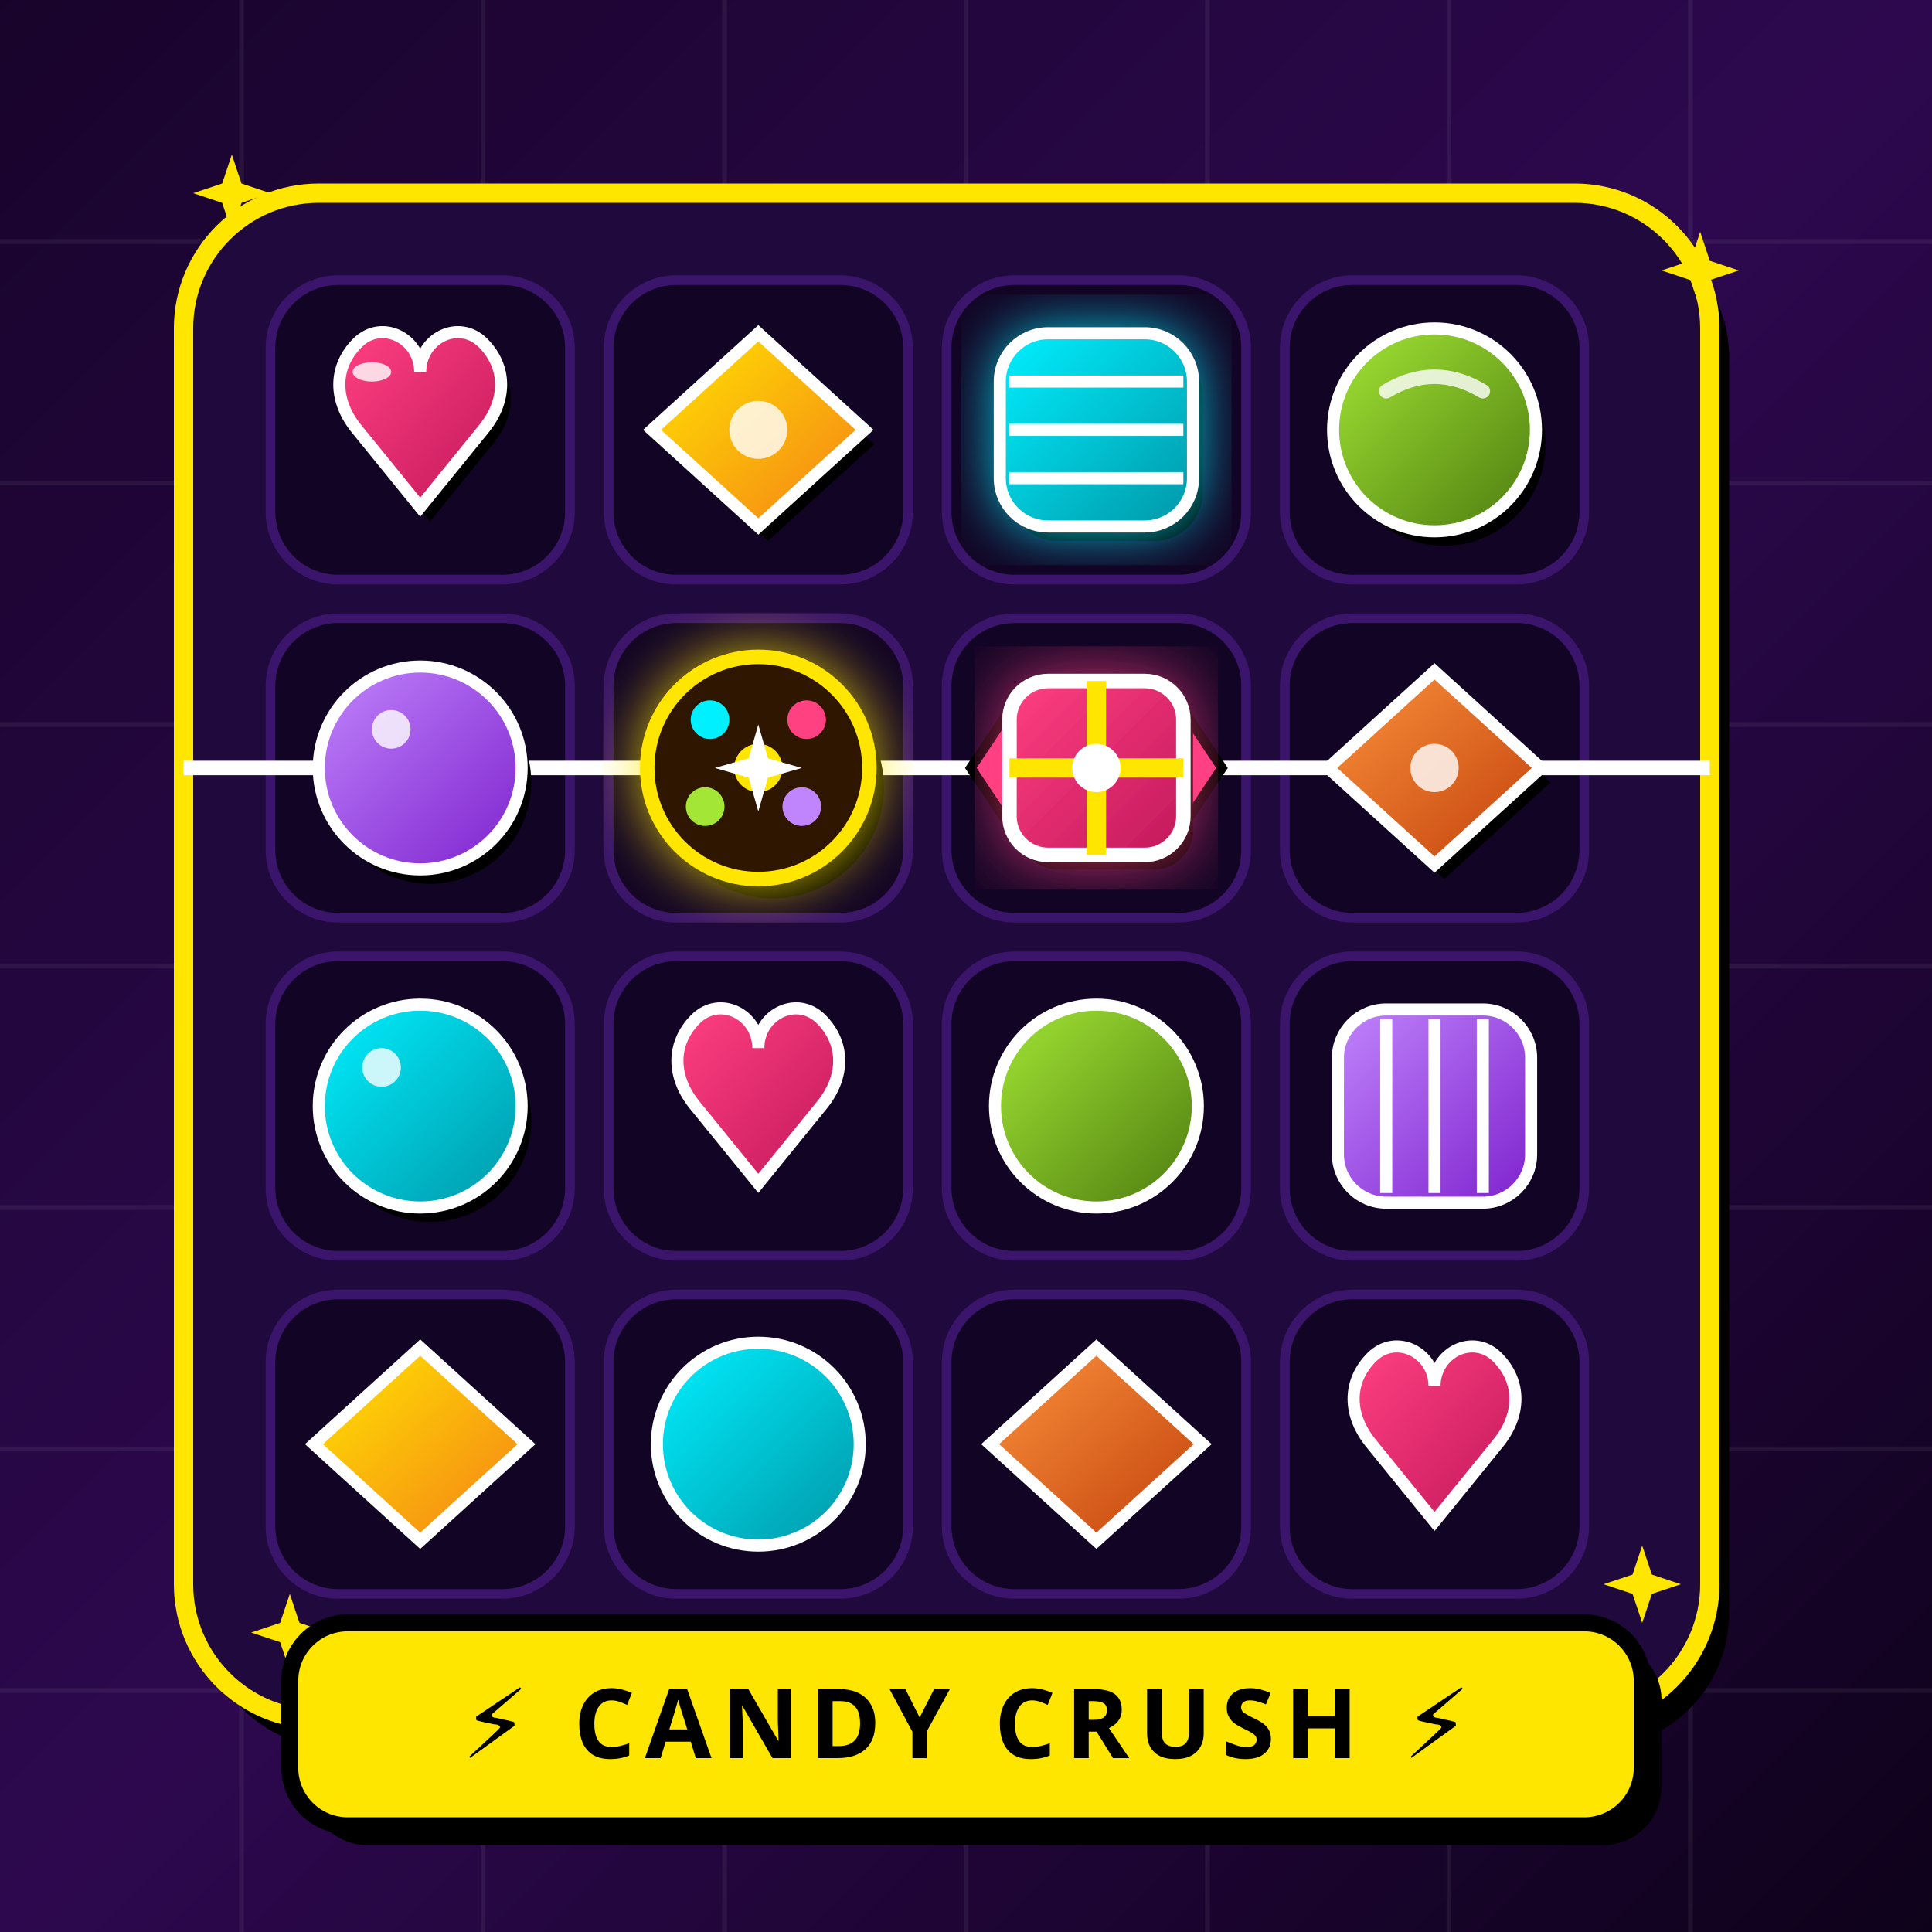
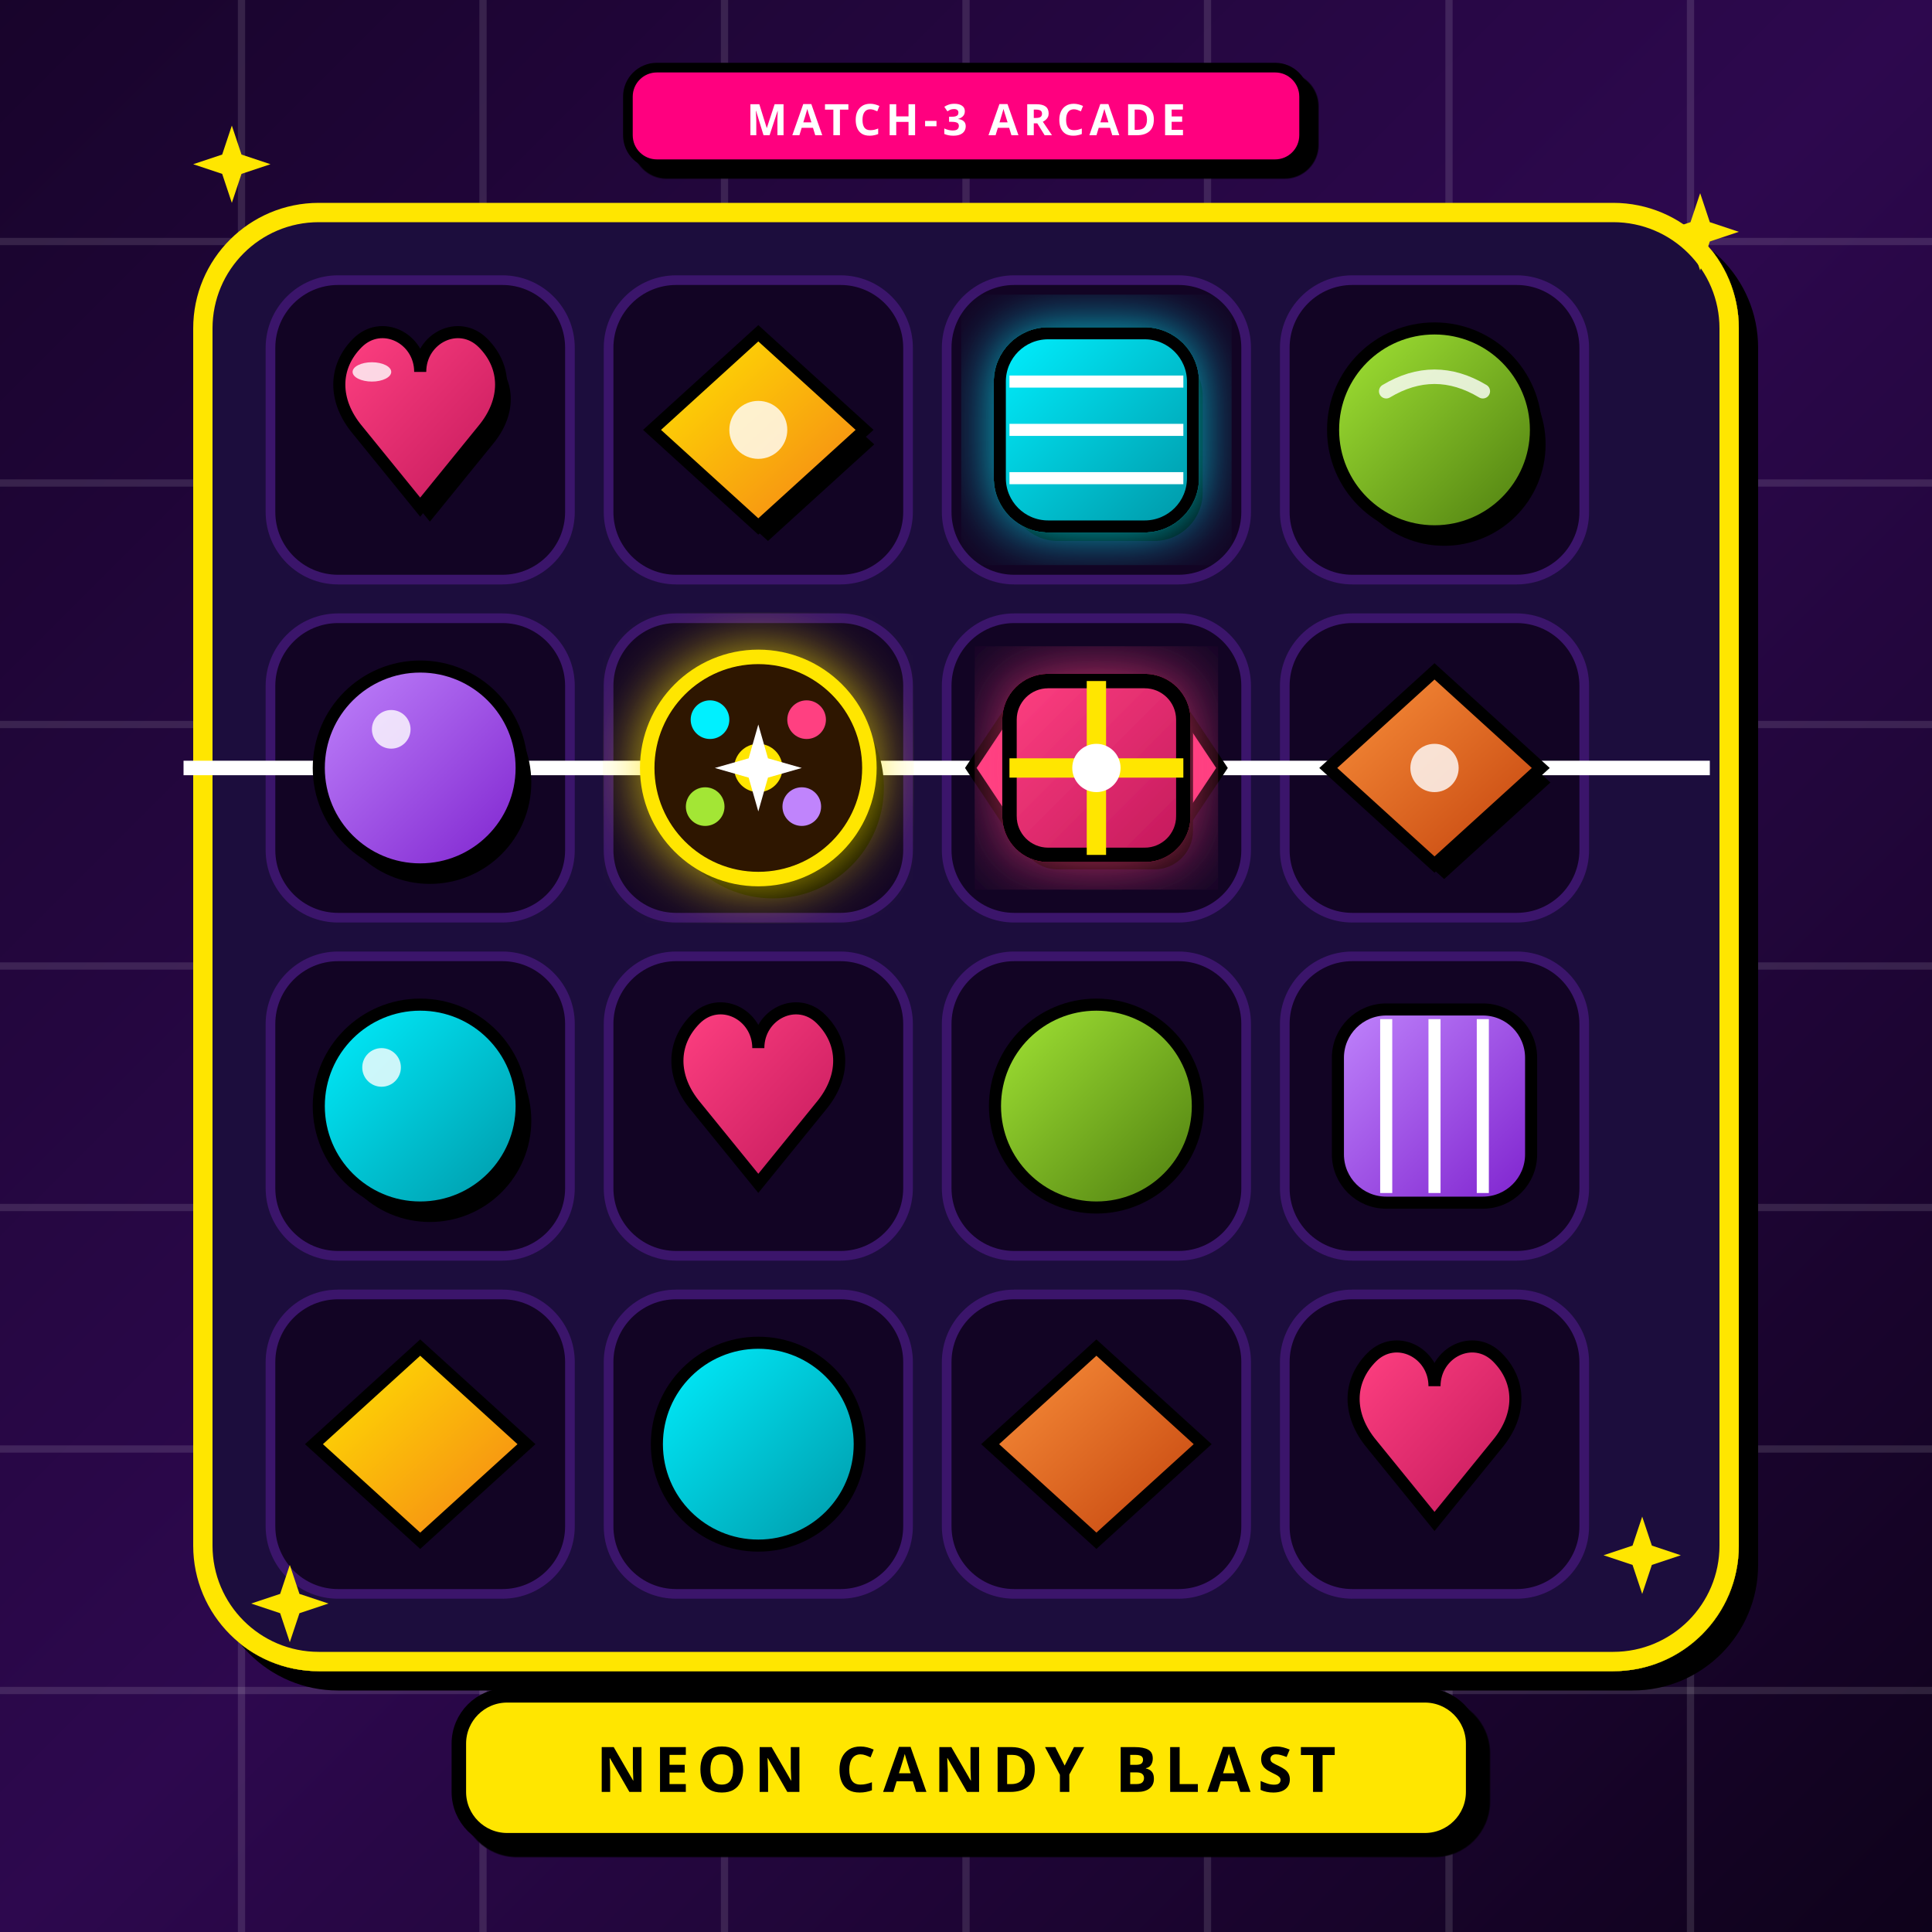
<svg xmlns="http://www.w3.org/2000/svg" viewBox="0 0 400 400" width="100%" height="100%">
  <defs>
-     <linearGradient id="candyBg" x1="0%" y1="0%" x2="100%" y2="100%">
+     <linearGradient id="candyBgDark" x1="0%" y1="0%" x2="100%" y2="100%">
      <stop offset="0%" stop-color="#18042b" />
      <stop offset="50%" stop-color="#2d084e" />
      <stop offset="100%" stop-color="#0e021a" />
    </linearGradient>
+     <linearGradient id="candyBgLight" x1="0%" y1="0%" x2="100%" y2="100%">
+       <stop offset="0%" stop-color="#FFFDF0" />
+       <stop offset="50%" stop-color="#FFF8E7" />
+       <stop offset="100%" stop-color="#FCE7F3" />
+     </linearGradient>
    <linearGradient id="rubyGrad" x1="0%" y1="0%" x2="100%" y2="100%">
      <stop offset="0%" stop-color="#ff4081" />
      <stop offset="100%" stop-color="#c2185b" />
    </linearGradient>
    <linearGradient id="lemonGrad" x1="0%" y1="0%" x2="100%" y2="100%">
      <stop offset="0%" stop-color="#ffe600" />
      <stop offset="100%" stop-color="#f57f17" />
    </linearGradient>
    <linearGradient id="cyanGrad" x1="0%" y1="0%" x2="100%" y2="100%">
      <stop offset="0%" stop-color="#00f0ff" />
      <stop offset="100%" stop-color="#0097a7" />
    </linearGradient>
    <linearGradient id="limeGrad" x1="0%" y1="0%" x2="100%" y2="100%">
      <stop offset="0%" stop-color="#a3e635" />
      <stop offset="100%" stop-color="#4d7c0f" />
    </linearGradient>
    <linearGradient id="purpleGrad" x1="0%" y1="0%" x2="100%" y2="100%">
      <stop offset="0%" stop-color="#c084fc" />
      <stop offset="100%" stop-color="#7e22ce" />
    </linearGradient>
    <linearGradient id="orangeGrad" x1="0%" y1="0%" x2="100%" y2="100%">
      <stop offset="0%" stop-color="#fb923c" />
      <stop offset="100%" stop-color="#c2410c" />
    </linearGradient>
-     <radialGradient id="discoGrad" cx="50%" cy="50%" r="50%">
-       <stop offset="0%" stop-color="#ffffff" />
-       <stop offset="25%" stop-color="#00f0ff" />
-       <stop offset="50%" stop-color="#ffe600" />
-       <stop offset="75%" stop-color="#ff4081" />
-       <stop offset="100%" stop-color="#1e1b4b" />
-     </radialGradient>
    <filter id="neonGlow" x="-20%" y="-20%" width="140%" height="140%">
      <feDropShadow dx="0" dy="0" stdDeviation="6" flood-color="#00f0ff" flood-opacity="0.8" />
    </filter>
    <filter id="pinkGlow" x="-20%" y="-20%" width="140%" height="140%">
      <feDropShadow dx="0" dy="0" stdDeviation="8" flood-color="#ff4081" flood-opacity="0.85" />
    </filter>
    <filter id="goldGlow" x="-20%" y="-20%" width="140%" height="140%">
      <feDropShadow dx="0" dy="0" stdDeviation="6" flood-color="#ffe600" flood-opacity="0.8" />
    </filter>
-     <filter id="brutalShadow">
+     <filter id="brutalShadow" x="-10%" y="-10%" width="130%" height="130%">
      <feDropShadow dx="4" dy="4" stdDeviation="0" flood-color="#000000" flood-opacity="1" />
    </filter>
+     <filter id="brutalShadowSm" x="-10%" y="-10%" width="130%" height="130%">
+       <feDropShadow dx="2" dy="2" stdDeviation="0" flood-color="#000000" flood-opacity="1" />
+     </filter>
  </defs>
-   <rect width="400" height="400" fill="url(#candyBg)" />
-   <g stroke="#ffffff" stroke-width="1" opacity="0.06">
+   <style>
+     .theme-bg { fill: url(#candyBgDark); }
+     .theme-grid-line { stroke: #FFFFFF; stroke-opacity: 0.12; }
+     .theme-board-bg { fill: #1f093d; stroke: #FFE600; }
+     .theme-slot-bg { fill: #120424; stroke: #3b156b; }
+     .theme-badge-rect { fill: #FFE600; stroke: #000000; }
+     .theme-badge-text { fill: #000000; }
+     .theme-tag-rect { fill: #FF007F; stroke: #000000; }
+     .theme-tag-text { fill: #FFFFFF; }
+ 
+     @media (prefers-color-scheme: light) {
+       .theme-bg { fill: url(#candyBgLight); }
+       .theme-grid-line { stroke: #000000; stroke-opacity: 0.08; }
+       .theme-board-bg { fill: #FFFFFF; stroke: #000000; }
+       .theme-slot-bg { fill: #F1F5F9; stroke: #E2E8F0; }
+       .theme-badge-rect { fill: #FFE600; stroke: #000000; }
+       .theme-badge-text { fill: #000000; }
+       .theme-tag-rect { fill: #FF007F; stroke: #000000; }
+       .theme-tag-text { fill: #FFFFFF; }
+     }
+   </style>
+   <rect width="400" height="400" class="theme-bg" />
+   <g class="theme-grid-line" stroke-width="1.5">
    <line x1="0" y1="50" x2="400" y2="50" />
    <line x1="0" y1="100" x2="400" y2="100" />
    <line x1="0" y1="150" x2="400" y2="150" />
    <line x1="0" y1="200" x2="400" y2="200" />
    <line x1="0" y1="250" x2="400" y2="250" />
    <line x1="0" y1="300" x2="400" y2="300" />
    <line x1="0" y1="350" x2="400" y2="350" />
    <line x1="50" y1="0" x2="50" y2="400" />
    <line x1="100" y1="0" x2="100" y2="400" />
    <line x1="150" y1="0" x2="150" y2="400" />
    <line x1="200" y1="0" x2="200" y2="400" />
    <line x1="250" y1="0" x2="250" y2="400" />
    <line x1="300" y1="0" x2="300" y2="400" />
    <line x1="350" y1="0" x2="350" y2="400" />
  </g>
-   <rect x="42" y="46" width="316" height="316" rx="28" fill="#000000" />
-   <rect x="38" y="40" width="316" height="316" rx="28" fill="#1f093d" stroke="#ffe600" stroke-width="4" />
-   <g fill="#120424" stroke="#3b156b" stroke-width="2">
+   <g filter="url(#brutalShadow)">
+     <rect x="42" y="44" width="316" height="300" rx="24" class="theme-board-bg" stroke-width="4" />
+   </g>
+   <g class="theme-slot-bg" stroke-width="2">
    <rect x="56" y="58" width="62" height="62" rx="14" />
    <rect x="126" y="58" width="62" height="62" rx="14" />
    <rect x="196" y="58" width="62" height="62" rx="14" />
    <rect x="266" y="58" width="62" height="62" rx="14" />
    <rect x="56" y="128" width="62" height="62" rx="14" />
    <rect x="126" y="128" width="62" height="62" rx="14" />
    <rect x="196" y="128" width="62" height="62" rx="14" />
    <rect x="266" y="128" width="62" height="62" rx="14" />
    <rect x="56" y="198" width="62" height="62" rx="14" />
    <rect x="126" y="198" width="62" height="62" rx="14" />
    <rect x="196" y="198" width="62" height="62" rx="14" />
    <rect x="266" y="198" width="62" height="62" rx="14" />
    <rect x="56" y="268" width="62" height="62" rx="14" />
    <rect x="126" y="268" width="62" height="62" rx="14" />
    <rect x="196" y="268" width="62" height="62" rx="14" />
    <rect x="266" y="268" width="62" height="62" rx="14" />
  </g>
-   <line x1="38" y1="159" x2="354" y2="159" stroke="#00f0ff" stroke-width="8" opacity="0.6" filter="url(#neonGlow)" />
-   <line x1="38" y1="159" x2="354" y2="159" stroke="#ffffff" stroke-width="3" />
+   <line x1="38" y1="159" x2="354" y2="159" stroke="#00F0FF" stroke-width="8" opacity="0.6" filter="url(#neonGlow)" />
+   <line x1="38" y1="159" x2="354" y2="159" stroke="#FFFFFF" stroke-width="3" />
  <g transform="translate(61, 63)">
    <path d="M 26,14 C 26,7 18,3 13,8 C 8,13 8,20 13,26 L 26,42 L 39,26 C 44,20 44,13 39,8 C 34,3 26,7 26,14 Z" fill="#000000" transform="translate(2, 3)" />
-     <path d="M 26,14 C 26,7 18,3 13,8 C 8,13 8,20 13,26 L 26,42 L 39,26 C 44,20 44,13 39,8 C 34,3 26,7 26,14 Z" fill="url(#rubyGrad)" stroke="#ffffff" stroke-width="2.5" />
-     <ellipse cx="16" cy="14" rx="4" ry="2" fill="#ffffff" opacity="0.8" />
+     <path d="M 26,14 C 26,7 18,3 13,8 C 8,13 8,20 13,26 L 26,42 L 39,26 C 44,20 44,13 39,8 C 34,3 26,7 26,14 Z" fill="url(#rubyGrad)" stroke="#000000" stroke-width="2.5" />
+     <ellipse cx="16" cy="14" rx="4" ry="2" fill="#FFFFFF" opacity="0.8" />
  </g>
  <g transform="translate(131, 63)">
    <polygon points="26,6 48,26 26,46 4,26" fill="#000000" transform="translate(2, 3)" />
-     <polygon points="26,6 48,26 26,46 4,26" fill="url(#lemonGrad)" stroke="#ffffff" stroke-width="2.5" />
-     <circle cx="26" cy="26" r="6" fill="#ffffff" opacity="0.8" />
+     <polygon points="26,6 48,26 26,46 4,26" fill="url(#lemonGrad)" stroke="#000000" stroke-width="2.5" />
+     <circle cx="26" cy="26" r="6" fill="#FFFFFF" opacity="0.8" />
  </g>
  <g transform="translate(201, 63)">
    <rect x="6" y="6" width="40" height="40" rx="10" fill="#000000" transform="translate(2, 3)" />
-     <rect x="6" y="6" width="40" height="40" rx="10" fill="url(#cyanGrad)" stroke="#ffffff" stroke-width="2.5" filter="url(#neonGlow)" />
-     <line x1="8" y1="16" x2="44" y2="16" stroke="#ffffff" stroke-width="2.5" />
-     <line x1="8" y1="26" x2="44" y2="26" stroke="#ffffff" stroke-width="2.5" />
-     <line x1="8" y1="36" x2="44" y2="36" stroke="#ffffff" stroke-width="2.5" />
+     <rect x="6" y="6" width="40" height="40" rx="10" fill="url(#cyanGrad)" stroke="#000000" stroke-width="2.5" filter="url(#neonGlow)" />
+     <line x1="8" y1="16" x2="44" y2="16" stroke="#FFFFFF" stroke-width="2.5" />
+     <line x1="8" y1="26" x2="44" y2="26" stroke="#FFFFFF" stroke-width="2.5" />
+     <line x1="8" y1="36" x2="44" y2="36" stroke="#FFFFFF" stroke-width="2.5" />
  </g>
  <g transform="translate(271, 63)">
    <circle cx="26" cy="26" r="21" fill="#000000" transform="translate(2, 3)" />
-     <circle cx="26" cy="26" r="21" fill="url(#limeGrad)" stroke="#ffffff" stroke-width="2.5" />
-     <path d="M 16,18 Q 26,12 36,18" stroke="#ffffff" stroke-width="3" stroke-linecap="round" fill="none" opacity="0.8" />
+     <circle cx="26" cy="26" r="21" fill="url(#limeGrad)" stroke="#000000" stroke-width="2.5" />
+     <path d="M 16,18 Q 26,12 36,18" stroke="#FFFFFF" stroke-width="3" stroke-linecap="round" fill="none" opacity="0.8" />
  </g>
  <g transform="translate(61, 133)">
    <circle cx="26" cy="26" r="21" fill="#000000" transform="translate(2, 3)" />
-     <circle cx="26" cy="26" r="21" fill="url(#purpleGrad)" stroke="#ffffff" stroke-width="2.5" />
-     <circle cx="20" cy="18" r="4" fill="#ffffff" opacity="0.8" />
+     <circle cx="26" cy="26" r="21" fill="url(#purpleGrad)" stroke="#000000" stroke-width="2.5" />
+     <circle cx="20" cy="18" r="4" fill="#FFFFFF" opacity="0.8" />
  </g>
  <g transform="translate(131, 133)">
    <circle cx="26" cy="26" r="23" fill="#000000" transform="translate(3, 4)" />
-     <circle cx="26" cy="26" r="23" fill="#2d1200" stroke="#ffe600" stroke-width="3" filter="url(#goldGlow)" />
-     <circle cx="16" cy="16" r="4" fill="#00f0ff" />
-     <circle cx="36" cy="16" r="4" fill="#ff4081" />
-     <circle cx="26" cy="26" r="5" fill="#ffe600" />
-     <circle cx="15" cy="34" r="4" fill="#a3e635" />
-     <circle cx="35" cy="34" r="4" fill="#c084fc" />
-     <polygon points="26,17 28,24 35,26 28,28 26,35 24,28 17,26 24,24" fill="#ffffff" />
+     <circle cx="26" cy="26" r="23" fill="#2D1200" stroke="#FFE600" stroke-width="3" filter="url(#goldGlow)" />
+     <circle cx="16" cy="16" r="4" fill="#00F0FF" />
+     <circle cx="36" cy="16" r="4" fill="#FF4081" />
+     <circle cx="26" cy="26" r="5" fill="#FFE600" />
+     <circle cx="15" cy="34" r="4" fill="#A3E635" />
+     <circle cx="35" cy="34" r="4" fill="#C084FC" />
+     <polygon points="26,17 28,24 35,26 28,28 26,35 24,28 17,26 24,24" fill="#FFFFFF" />
  </g>
  <g transform="translate(201, 133)">
-     <polygon points="0,26 8,14 8,38" fill="#ff4081" stroke="#000" stroke-width="2" />
-     <polygon points="52,26 44,14 44,38" fill="#ff4081" stroke="#000" stroke-width="2" />
+     <polygon points="0,26 8,14 8,38" fill="#FF4081" stroke="#000000" stroke-width="2" />
+     <polygon points="52,26 44,14 44,38" fill="#FF4081" stroke="#000000" stroke-width="2" />
    <rect x="8" y="8" width="36" height="36" rx="8" fill="#000000" transform="translate(2, 3)" />
-     <rect x="8" y="8" width="36" height="36" rx="8" fill="url(#rubyGrad)" stroke="#ffffff" stroke-width="3" filter="url(#pinkGlow)" />
-     <line x1="8" y1="26" x2="44" y2="26" stroke="#ffe600" stroke-width="4" />
-     <line x1="26" y1="8" x2="26" y2="44" stroke="#ffe600" stroke-width="4" />
-     <circle cx="26" cy="26" r="5" fill="#ffffff" />
+     <rect x="8" y="8" width="36" height="36" rx="8" fill="url(#rubyGrad)" stroke="#000000" stroke-width="3" filter="url(#pinkGlow)" />
+     <line x1="8" y1="26" x2="44" y2="26" stroke="#FFE600" stroke-width="4" />
+     <line x1="26" y1="8" x2="26" y2="44" stroke="#FFE600" stroke-width="4" />
+     <circle cx="26" cy="26" r="5" fill="#FFFFFF" />
  </g>
  <g transform="translate(271, 133)">
    <polygon points="26,6 48,26 26,46 4,26" fill="#000000" transform="translate(2, 3)" />
-     <polygon points="26,6 48,26 26,46 4,26" fill="url(#orangeGrad)" stroke="#ffffff" stroke-width="2.5" />
-     <circle cx="26" cy="26" r="5" fill="#ffffff" opacity="0.8" />
+     <polygon points="26,6 48,26 26,46 4,26" fill="url(#orangeGrad)" stroke="#000000" stroke-width="2.5" />
+     <circle cx="26" cy="26" r="5" fill="#FFFFFF" opacity="0.8" />
  </g>
  <g transform="translate(61, 203)">
    <circle cx="26" cy="26" r="21" fill="#000000" transform="translate(2, 3)" />
-     <circle cx="26" cy="26" r="21" fill="url(#cyanGrad)" stroke="#ffffff" stroke-width="2.5" />
-     <circle cx="18" cy="18" r="4" fill="#ffffff" opacity="0.8" />
+     <circle cx="26" cy="26" r="21" fill="url(#cyanGrad)" stroke="#000000" stroke-width="2.5" />
+     <circle cx="18" cy="18" r="4" fill="#FFFFFF" opacity="0.8" />
  </g>
  <g transform="translate(131, 203)">
-     <path d="M 26,14 C 26,7 18,3 13,8 C 8,13 8,20 13,26 L 26,42 L 39,26 C 44,20 44,13 39,8 C 34,3 26,7 26,14 Z" fill="url(#rubyGrad)" stroke="#ffffff" stroke-width="2.5" />
+     <path d="M 26,14 C 26,7 18,3 13,8 C 8,13 8,20 13,26 L 26,42 L 39,26 C 44,20 44,13 39,8 C 34,3 26,7 26,14 Z" fill="url(#rubyGrad)" stroke="#000000" stroke-width="2.5" />
  </g>
  <g transform="translate(201, 203)">
-     <circle cx="26" cy="26" r="21" fill="url(#limeGrad)" stroke="#ffffff" stroke-width="2.5" />
+     <circle cx="26" cy="26" r="21" fill="url(#limeGrad)" stroke="#000000" stroke-width="2.5" />
  </g>
  <g transform="translate(271, 203)">
-     <rect x="6" y="6" width="40" height="40" rx="10" fill="url(#purpleGrad)" stroke="#ffffff" stroke-width="2.5" />
-     <line x1="16" y1="8" x2="16" y2="44" stroke="#ffffff" stroke-width="2.5" />
-     <line x1="26" y1="8" x2="26" y2="44" stroke="#ffffff" stroke-width="2.5" />
-     <line x1="36" y1="8" x2="36" y2="44" stroke="#ffffff" stroke-width="2.5" />
+     <rect x="6" y="6" width="40" height="40" rx="10" fill="url(#purpleGrad)" stroke="#000000" stroke-width="2.5" />
+     <line x1="16" y1="8" x2="16" y2="44" stroke="#FFFFFF" stroke-width="2.5" />
+     <line x1="26" y1="8" x2="26" y2="44" stroke="#FFFFFF" stroke-width="2.5" />
+     <line x1="36" y1="8" x2="36" y2="44" stroke="#FFFFFF" stroke-width="2.5" />
  </g>
  <g transform="translate(61, 273)">
-     <polygon points="26,6 48,26 26,46 4,26" fill="url(#lemonGrad)" stroke="#ffffff" stroke-width="2.5" />
+     <polygon points="26,6 48,26 26,46 4,26" fill="url(#lemonGrad)" stroke="#000000" stroke-width="2.5" />
  </g>
  <g transform="translate(131, 273)">
-     <circle cx="26" cy="26" r="21" fill="url(#cyanGrad)" stroke="#ffffff" stroke-width="2.5" />
+     <circle cx="26" cy="26" r="21" fill="url(#cyanGrad)" stroke="#000000" stroke-width="2.5" />
  </g>
  <g transform="translate(201, 273)">
-     <polygon points="26,6 48,26 26,46 4,26" fill="url(#orangeGrad)" stroke="#ffffff" stroke-width="2.5" />
+     <polygon points="26,6 48,26 26,46 4,26" fill="url(#orangeGrad)" stroke="#000000" stroke-width="2.5" />
  </g>
  <g transform="translate(271, 273)">
-     <path d="M 26,14 C 26,7 18,3 13,8 C 8,13 8,20 13,26 L 26,42 L 39,26 C 44,20 44,13 39,8 C 34,3 26,7 26,14 Z" fill="url(#rubyGrad)" stroke="#ffffff" stroke-width="2.5" />
-   </g>
-   <g fill="#ffe600">
-     <polygon points="48,32 50,38 56,40 50,42 48,48 46,42 40,40 46,38" />
-     <polygon points="352,48 354,54 360,56 354,58 352,64 350,58 344,56 350,54" />
-     <polygon points="340,320 342,326 348,328 342,330 340,336 338,330 332,328 338,326" />
-     <polygon points="60,330 62,336 68,338 62,340 60,346 58,340 52,338 58,336" />
-   </g>
-   <g transform="translate(60, 336)">
-     <rect x="4" y="4" width="280" height="42" rx="12" fill="#000000" />
-     <rect x="0" y="0" width="280" height="42" rx="12" fill="#ffe600" stroke="#000000" stroke-width="3.5" />
-     <text x="140" y="28" font-family="'Arial Black', Impact, sans-serif" font-size="20" font-weight="900" fill="#000000" text-anchor="middle" letter-spacing="2">
-       ⚡ CANDY CRUSH ⚡
-     </text>
+     <path d="M 26,14 C 26,7 18,3 13,8 C 8,13 8,20 13,26 L 26,42 L 39,26 C 44,20 44,13 39,8 C 34,3 26,7 26,14 Z" fill="url(#rubyGrad)" stroke="#000000" stroke-width="2.5" />
+   </g>
+   <g fill="#FFE600">
+     <polygon points="48,26 50,32 56,34 50,36 48,42 46,36 40,34 46,32" />
+     <polygon points="352,40 354,46 360,48 354,50 352,56 350,50 344,48 350,46" />
+     <polygon points="340,314 342,320 348,322 342,324 340,330 338,324 332,322 338,320" />
+     <polygon points="60,324 62,330 68,332 62,334 60,340 58,334 52,332 58,330" />
+   </g>
+   <g transform="translate(200, 24)" filter="url(#brutalShadowSm)">
+     <rect x="-70" y="-10" width="140" height="20" rx="6" class="theme-tag-rect" stroke-width="2" />
+     <text x="0" y="4" class="theme-tag-text" font-family="'Impact', 'Arial Black', sans-serif" font-size="9" font-weight="900" text-anchor="middle" letter-spacing="1">MATCH-3 ARCADE</text>
+   </g>
+   <g transform="translate(200, 366)" filter="url(#brutalShadowSm)">
+     <rect x="-105" y="-15" width="210" height="30" rx="10" class="theme-badge-rect" stroke-width="3" />
+     <text x="0" y="5" class="theme-badge-text" font-family="'Impact', 'Arial Black', sans-serif" font-size="13" font-weight="900" text-anchor="middle" letter-spacing="1.5">NEON CANDY BLAST</text>
  </g>
</svg>
